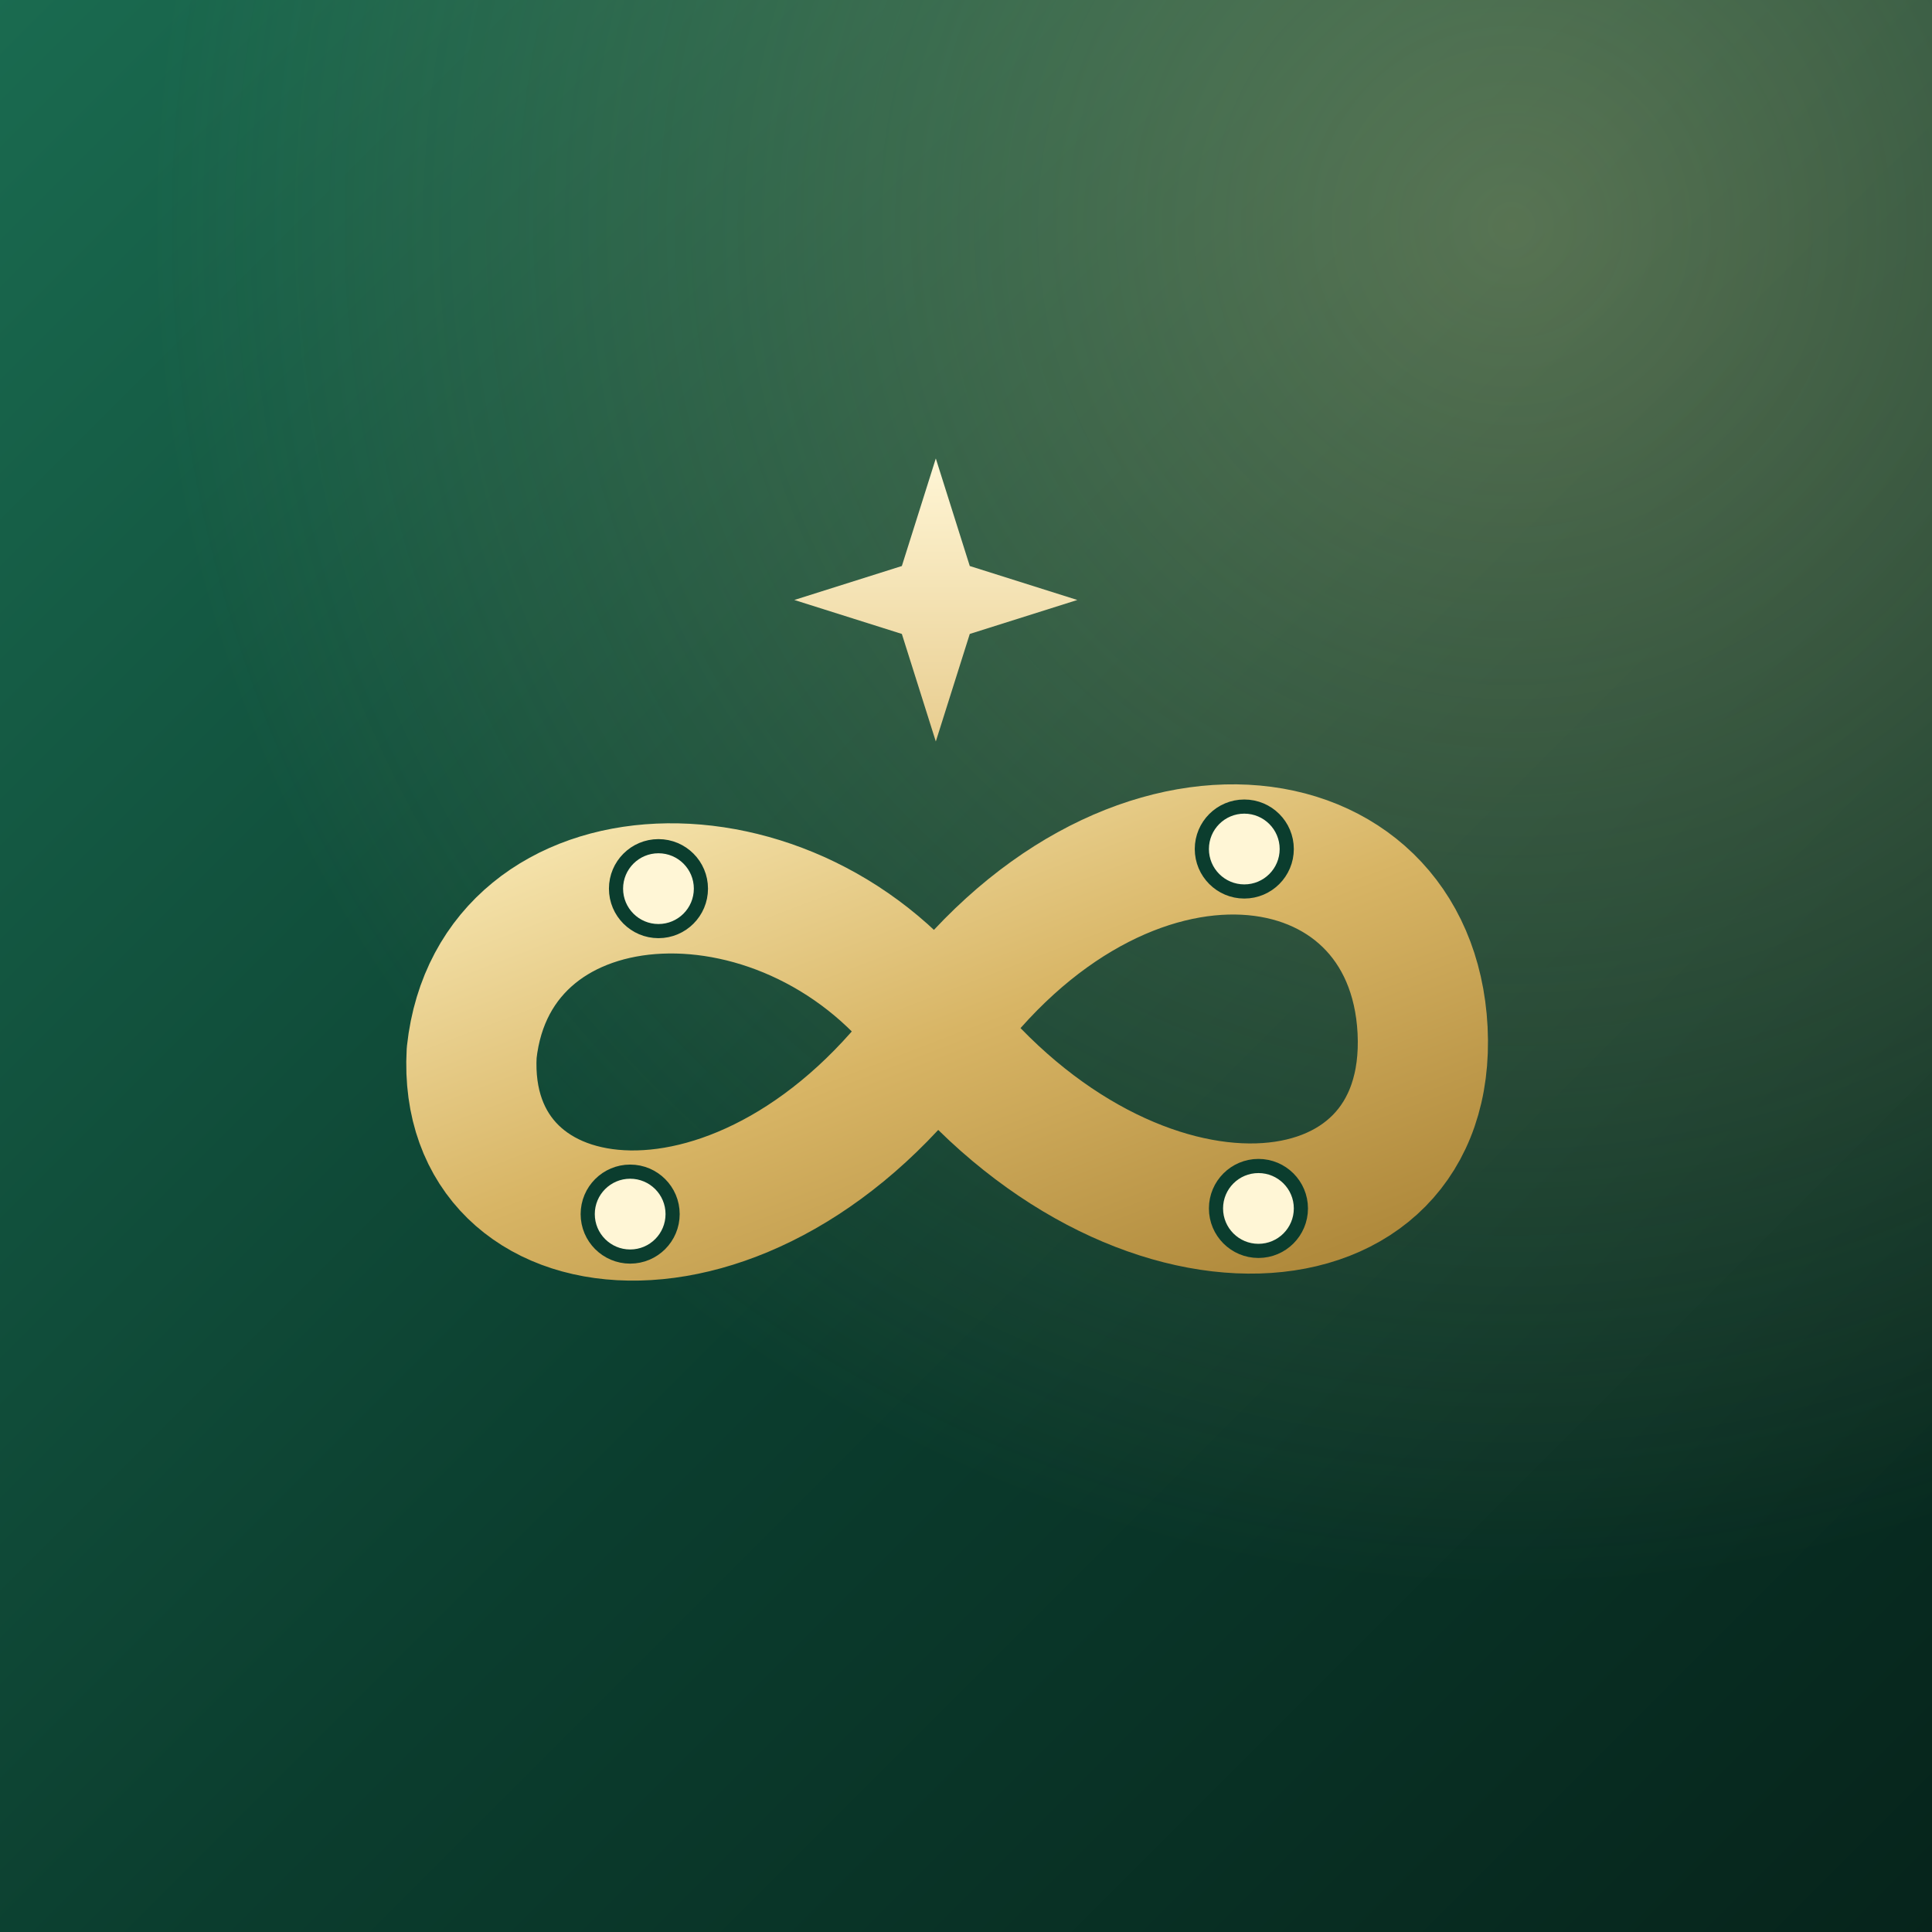
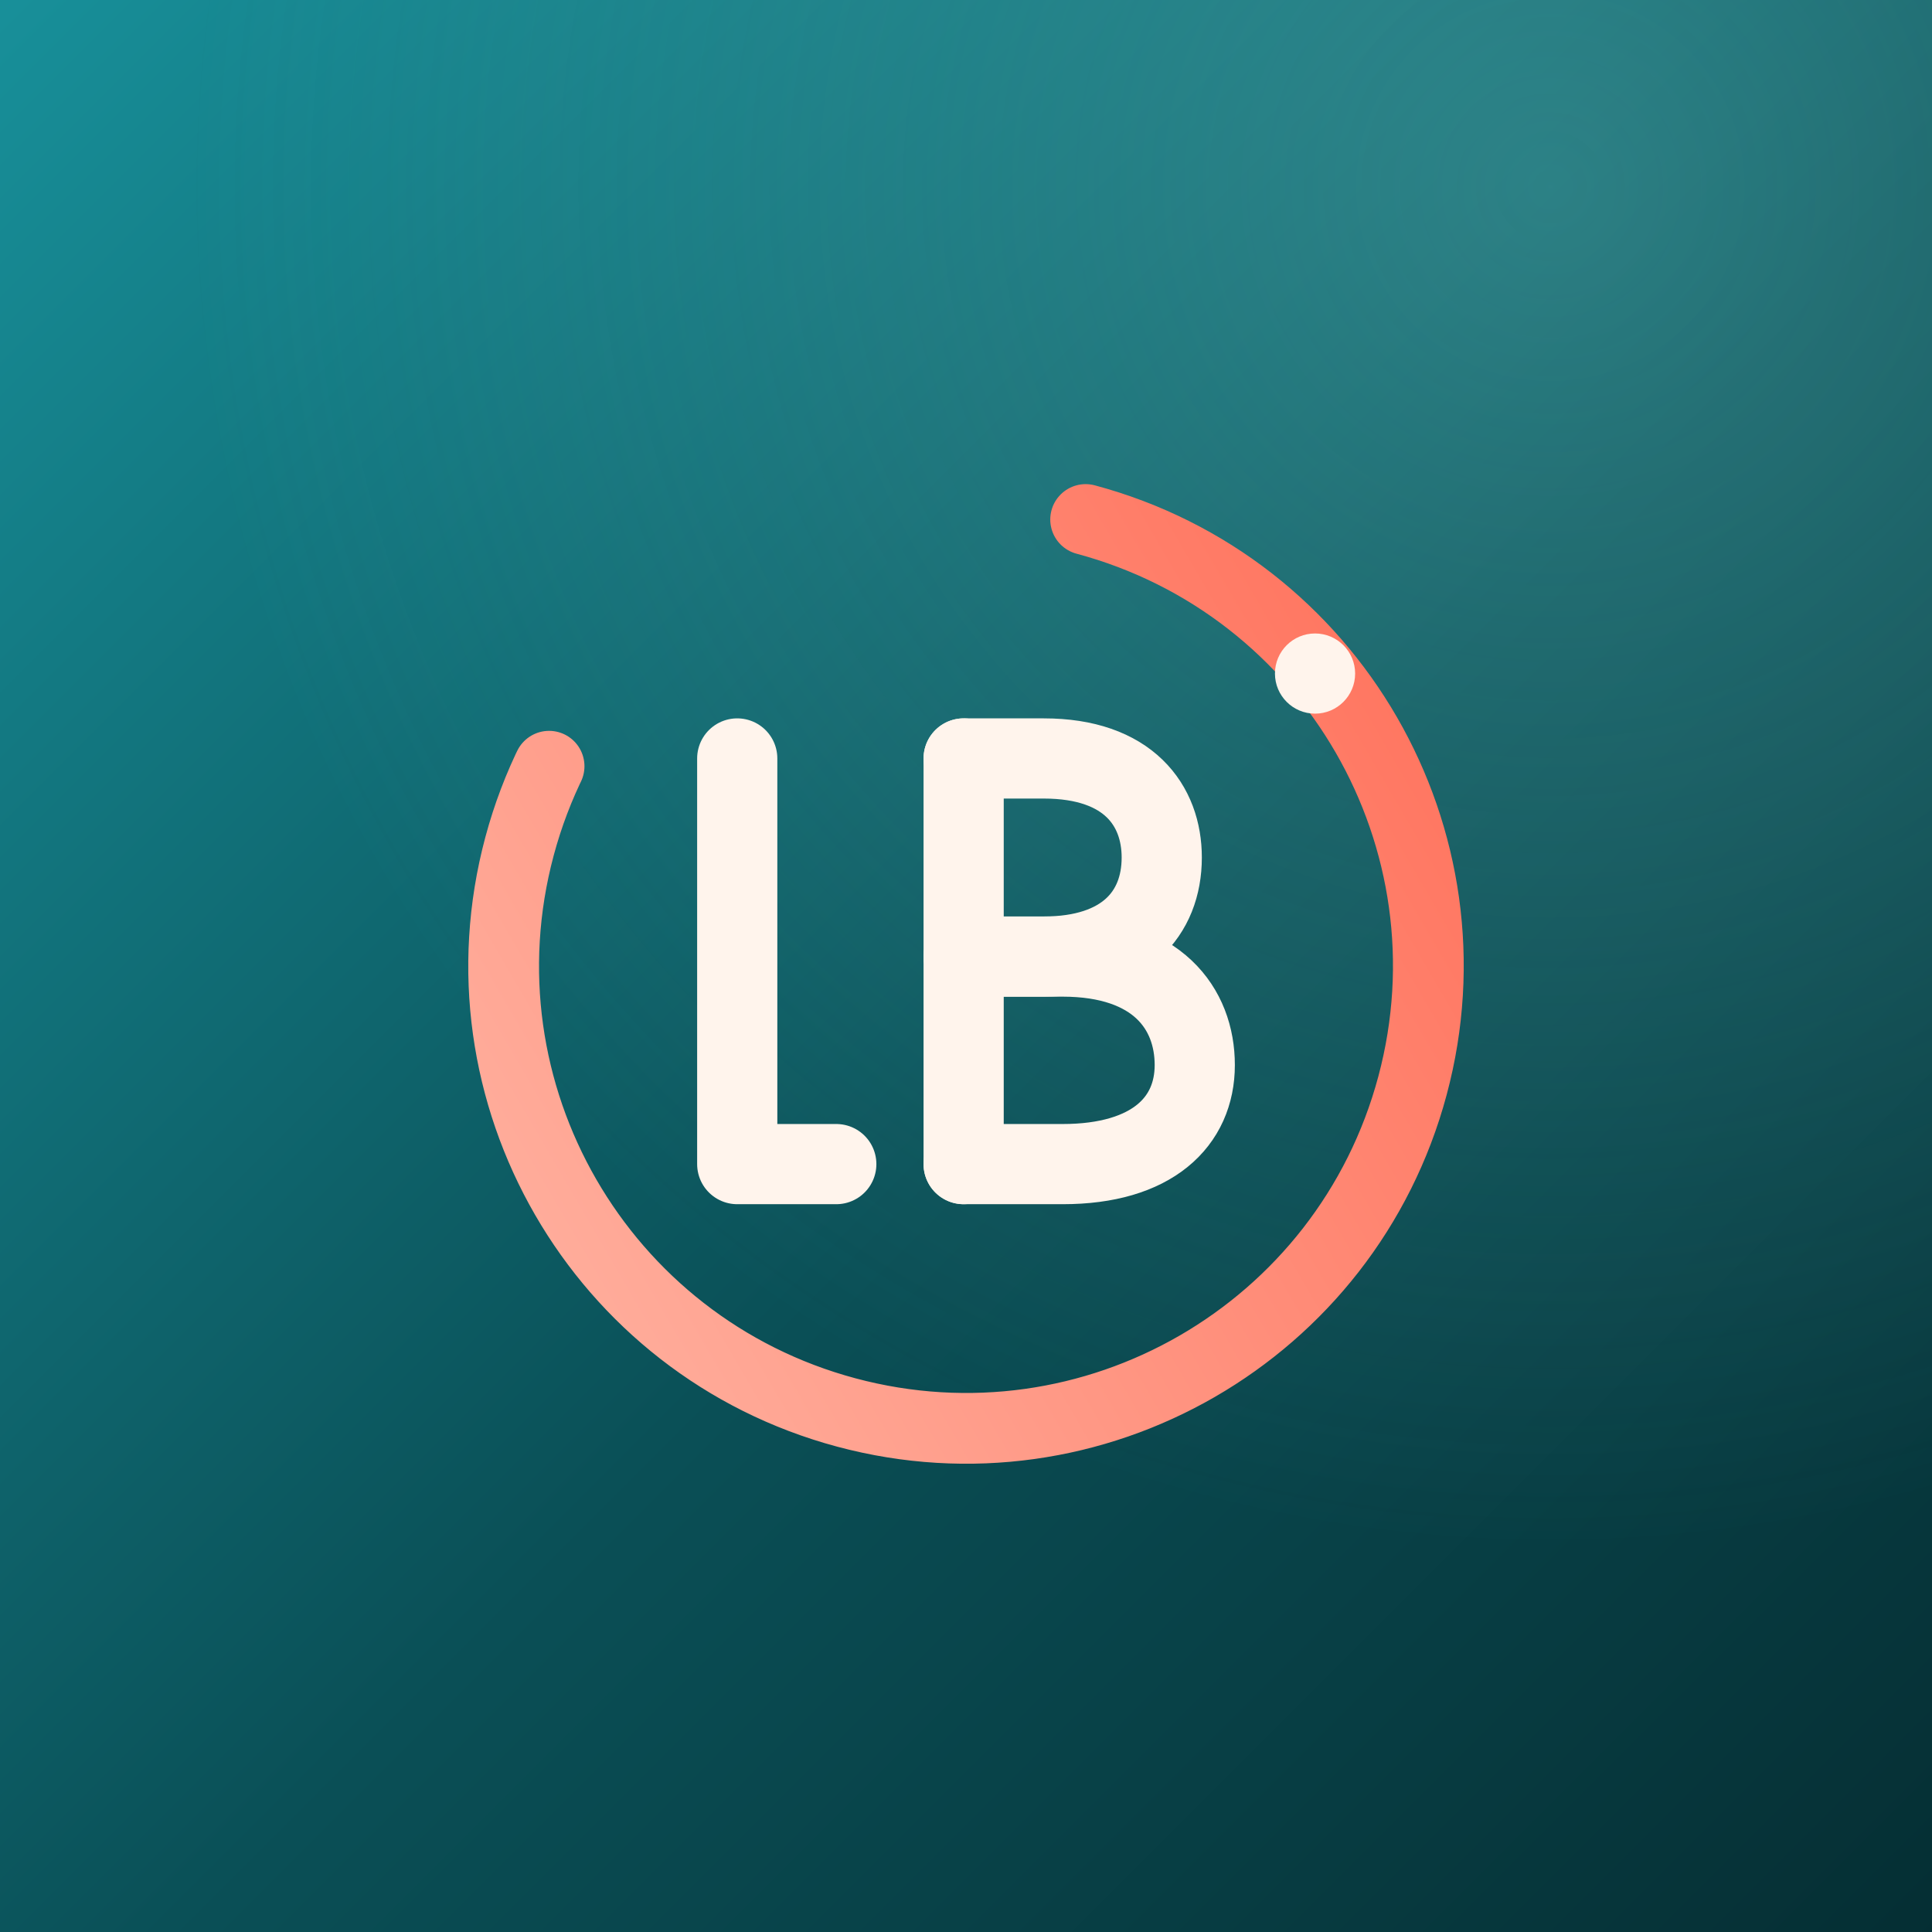
<svg xmlns="http://www.w3.org/2000/svg" viewBox="0 0 1024 1024" role="img" aria-label="Loopy Brains">
  <defs>
    <linearGradient id="bg" x1="0" y1="0" x2="1" y2="1">
-       <stop offset="0" stop-color="#1a6b50" />
-       <stop offset=".55" stop-color="#0b3d2e" />
-       <stop offset="1" stop-color="#06241b" />
+       <stop offset="0" stop-color="#18909a" />
+       <stop offset=".55" stop-color="#0a4f56" />
+       <stop offset="1" stop-color="#052e33" />
    </linearGradient>
-     <radialGradient id="glow" cx=".78" cy=".12" r=".7">
-       <stop offset="0" stop-color="#e8cd8f" stop-opacity=".34" />
-       <stop offset="1" stop-color="#e8cd8f" stop-opacity="0" />
+     <radialGradient id="glow" cx=".8" cy=".1" r=".7">
+       <stop offset="0" stop-color="#7fe3e0" stop-opacity=".28" />
+       <stop offset="1" stop-color="#7fe3e0" stop-opacity="0" />
    </radialGradient>
-     <linearGradient id="lbGold" x1="0" y1="0" x2="1" y2="1">
-       <stop offset="0" stop-color="#f7e6b0" />
-       <stop offset=".5" stop-color="#d8b565" />
-       <stop offset="1" stop-color="#b08a3c" />
-     </linearGradient>
-     <linearGradient id="lbSpark" x1="0" y1="0" x2="0" y2="1">
-       <stop offset="0" stop-color="#fff6d6" />
-       <stop offset="1" stop-color="#e8cd8f" />
-     </linearGradient>
  </defs>
  <rect width="1024" height="1024" rx="0" fill="url(#bg)" />
  <rect width="1024" height="1024" rx="0" fill="url(#glow)" />
-   <g transform="translate(112 162) scale(1.5)">
-     <path d="M256 292C206 222 100 226 92 300 88 372 190 384 256 292 322 200 424 214 428 292 432 372 326 380 256 292Z" transform="translate(0 -36)" fill="none" stroke="url(#lbGold)" stroke-width="46" stroke-linecap="round" stroke-linejoin="round" />
-     <g fill="#fff6d6" stroke="#0b3d2e" stroke-width="5">
-       <circle cx="158" cy="206" r="15" />
-       <circle cx="365" cy="192" r="15" />
-       <circle cx="370" cy="319" r="15" />
-       <circle cx="148" cy="321" r="15" />
+   <g transform="translate(192 192) scale(1.25)">
+     <defs>
+       <linearGradient id="lbRing" x1="0" y1="0" x2="1" y2="1">
+         <stop offset="0" stop-color="#ffb4a3" />
+         <stop offset="1" stop-color="#ff6f59" />
+       </linearGradient>
+     </defs>
+     <circle cx="256" cy="256" r="196" fill="none" stroke="url(#lbRing)" stroke-width="30" stroke-linecap="round" stroke-dasharray="960 272" transform="rotate(-75 256 256)" />
+     <circle cx="404" cy="132" r="17" fill="#fff4ec" />
+     <g fill="none" stroke="#fff4ec" stroke-width="34" stroke-linecap="round" stroke-linejoin="round" transform="translate(-41 0)">
+       <path d="M200 168V340H242" />
+       <path d="M296 168V340" />
+       <path d="M296 168H330C366 168 380 188 380 210C380 234 364 252 330 252H296" />
+       <path d="M296 252H338C378 252 394 274 394 298C394 322 376 340 338 340H296" />
    </g>
-     <path d="M256 54l12 38 38 12-38 12-12 38-12-38-38-12 38-12z" fill="url(#lbSpark)" />
  </g>
</svg>
